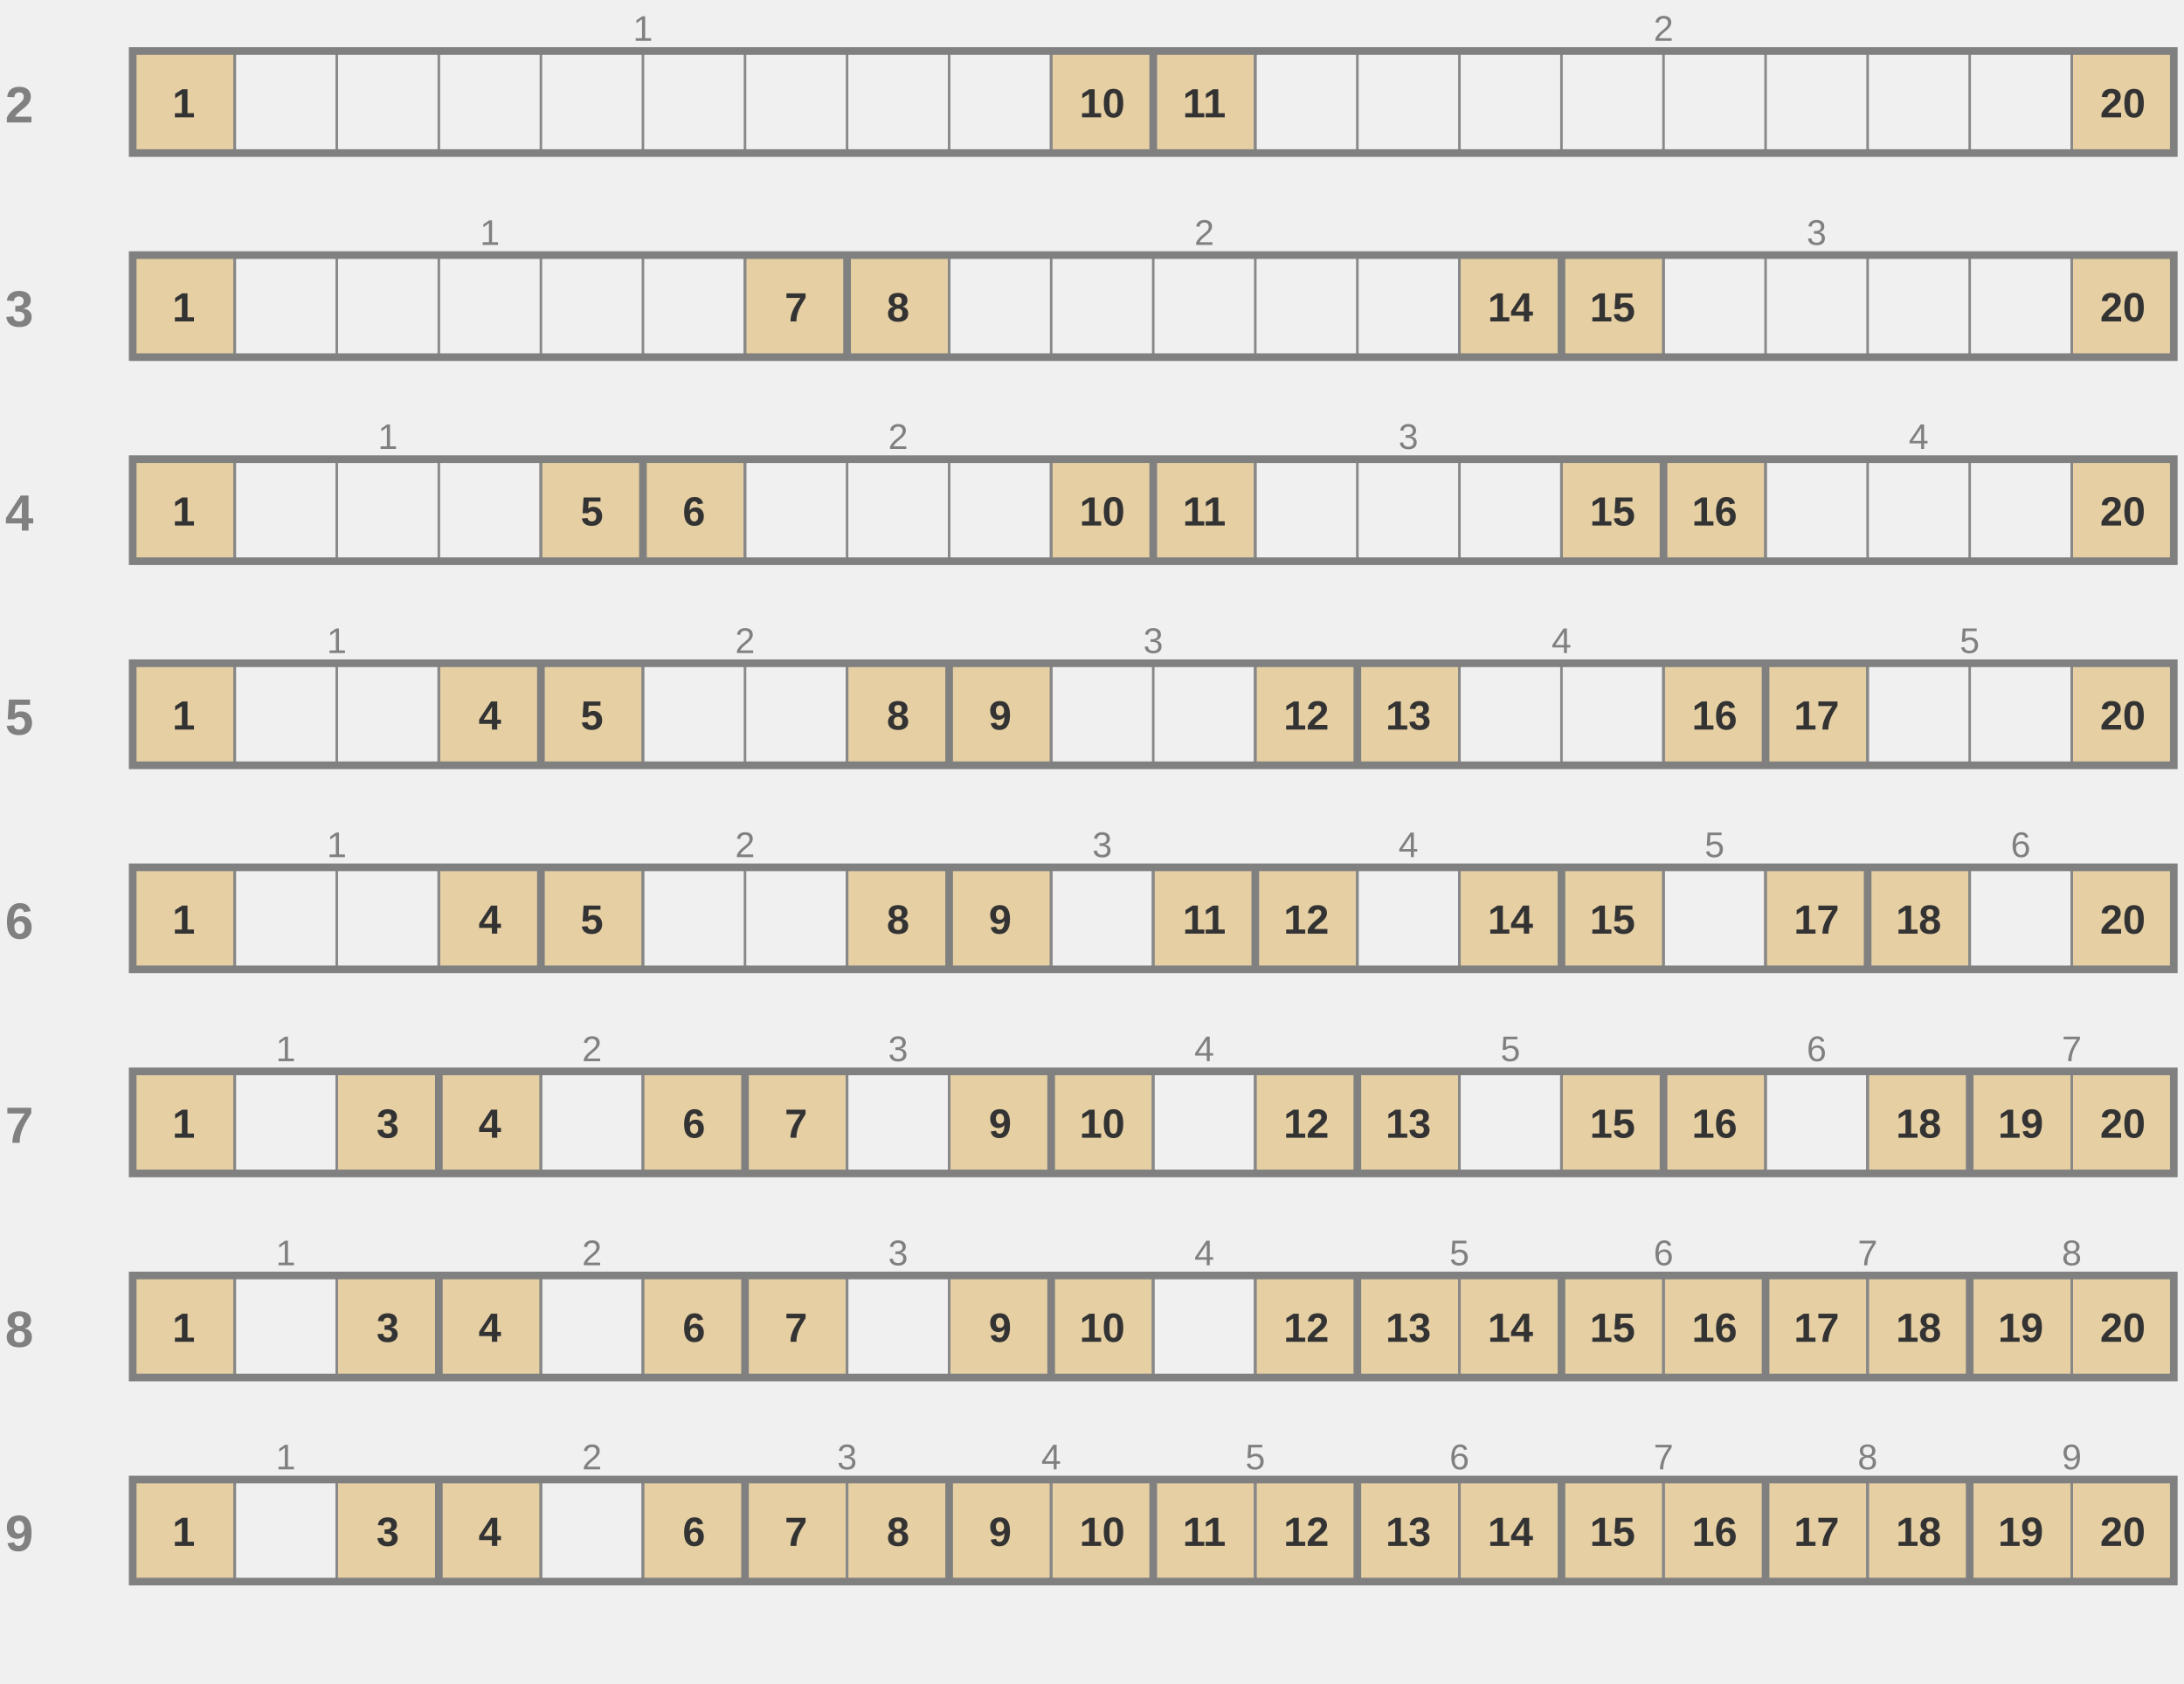
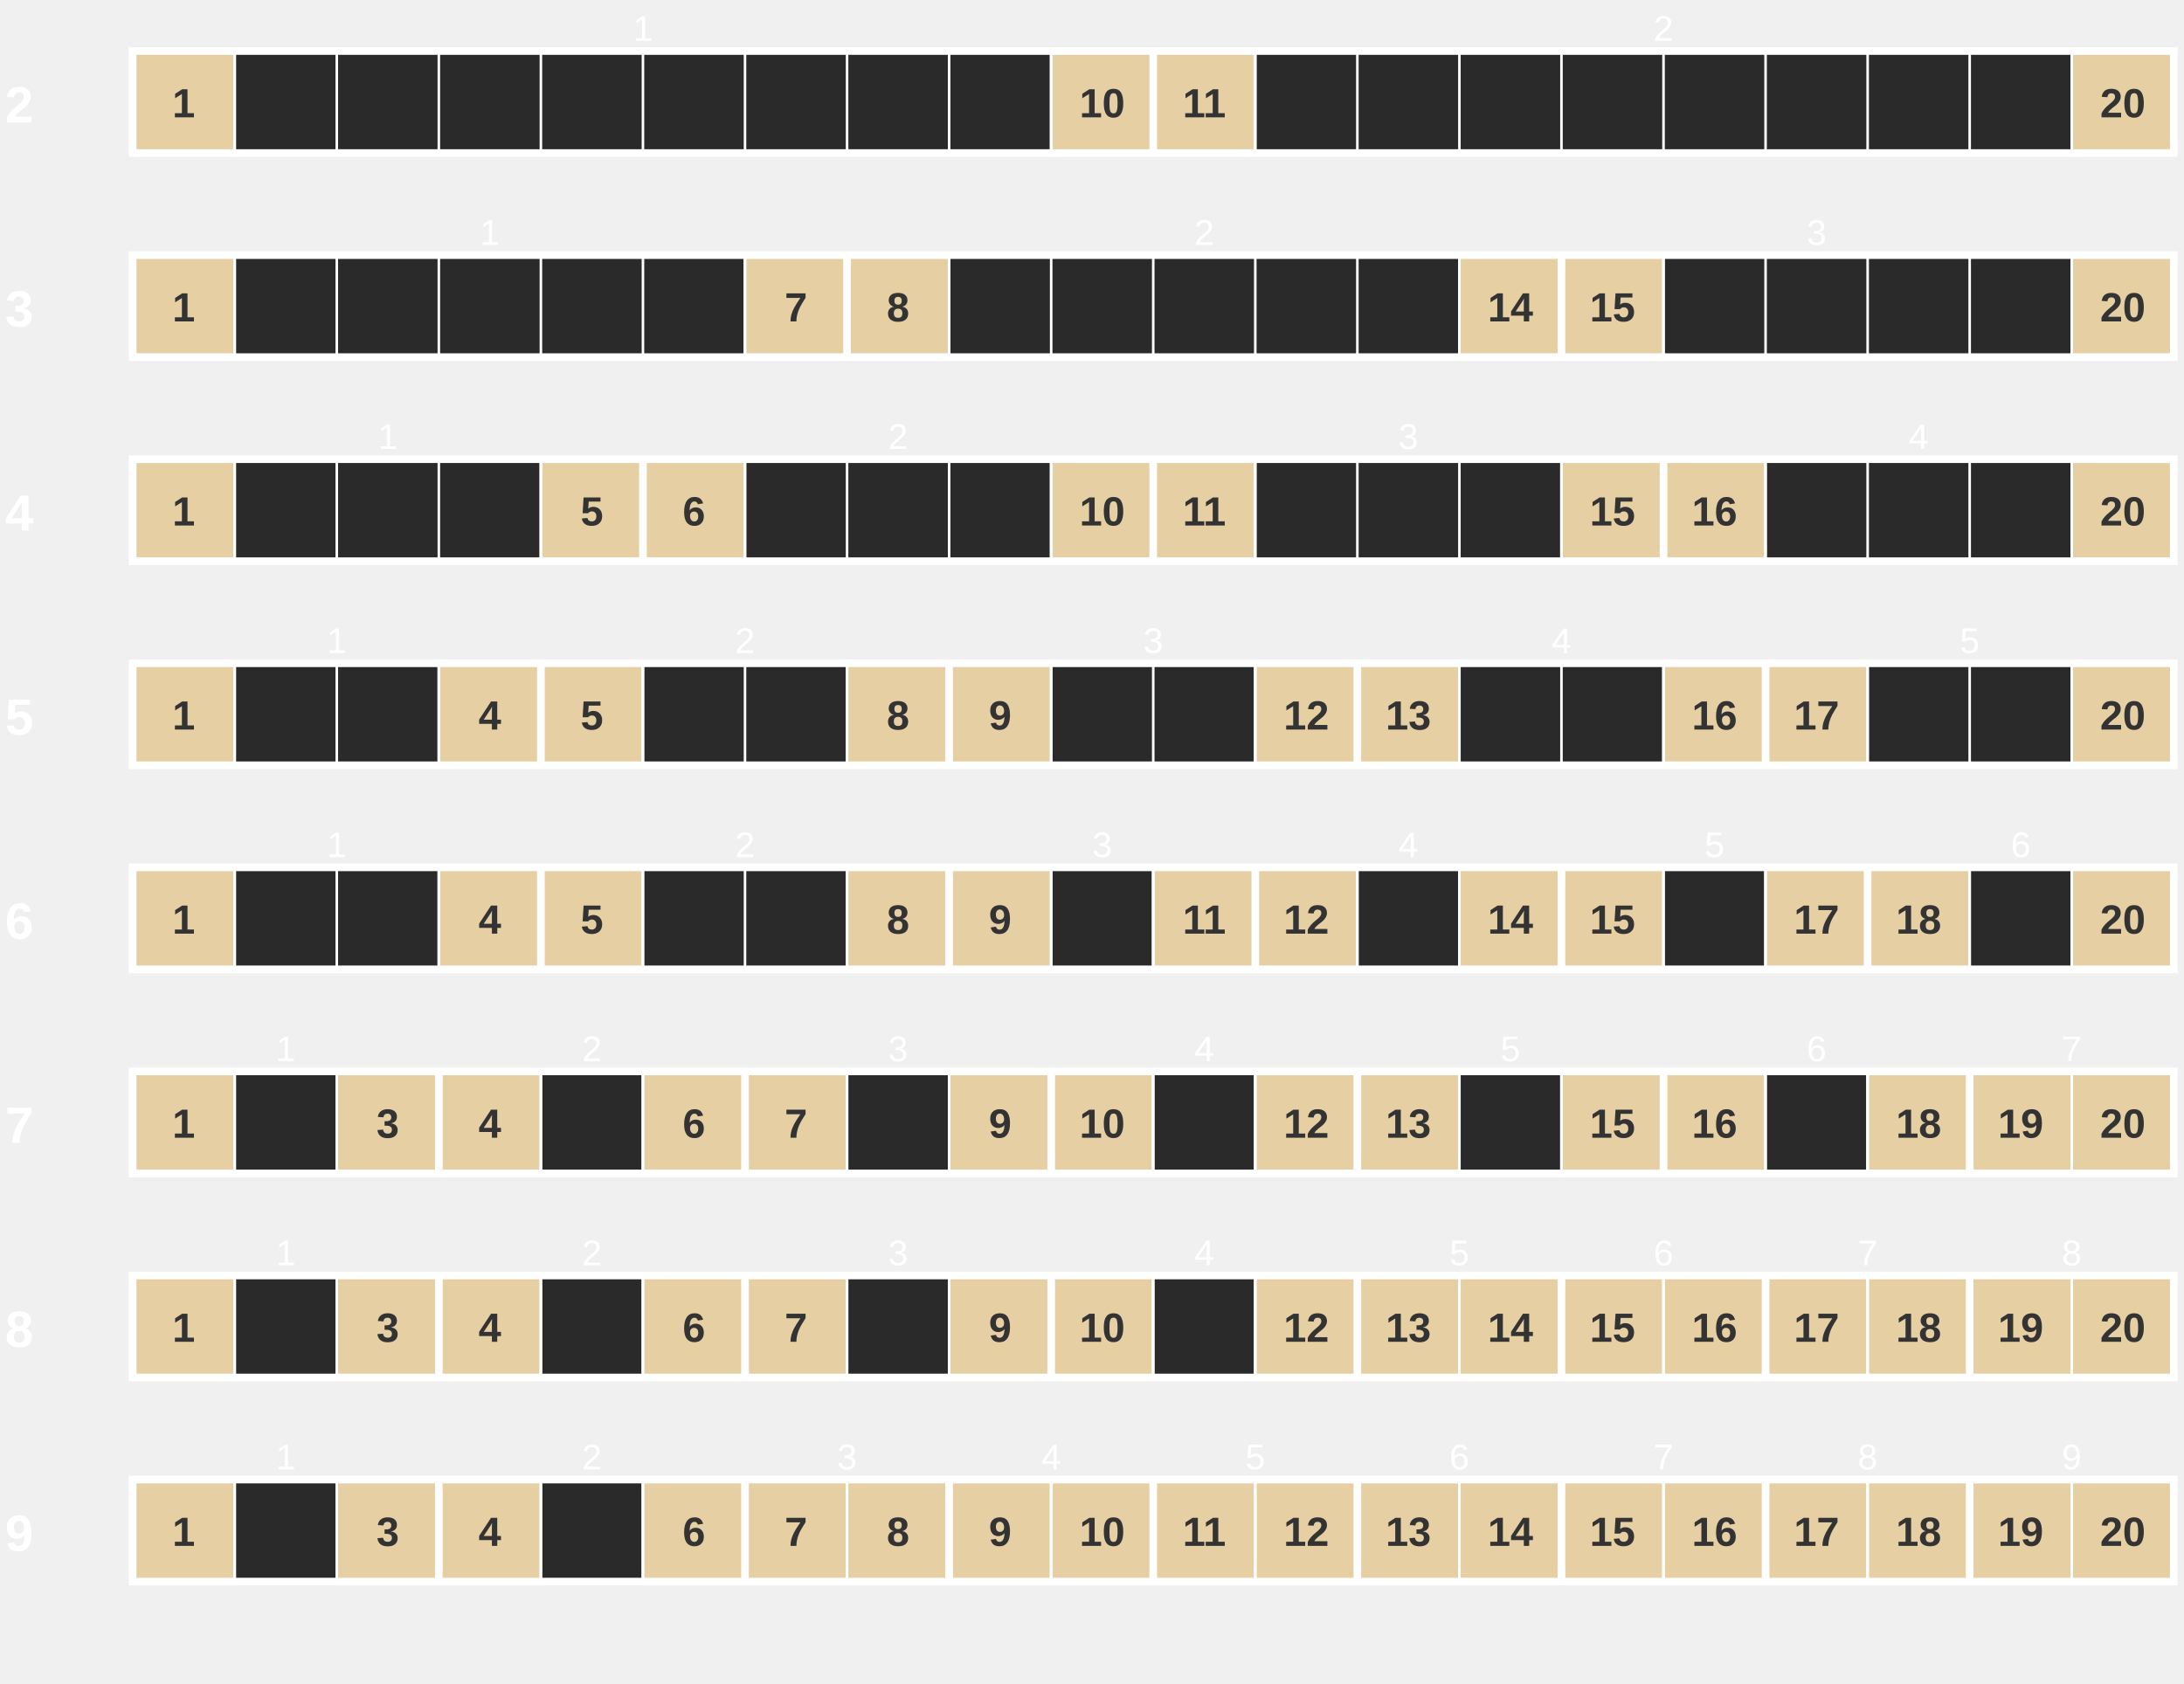
<svg xmlns="http://www.w3.org/2000/svg" viewBox="24 0 428 330" width="428" height="330">
  <style>
-     .cell { fill: #f0f0f0; stroke: #888; stroke-width: 0.5; }
-     .cell-numbered { fill: #e5cfa3; stroke: #888; stroke-width: 0.5; }
-     .group-divider { stroke: #808080; stroke-width: 1.5; }
+     .cell { fill: #2a2a2a; stroke: #fff; stroke-width: 0.5; }
+     .cell-numbered { fill: #e5cfa3; stroke: #fff; stroke-width: 0.5; }
+     .cell-dividers { stroke: #fff; stroke-width: 0.5; fill: none; }
+     .group-divider { stroke: #ffffff; stroke-width: 1.5; }
+     .row-border { fill: none; stroke: #ffffff; stroke-width: 1.5; }
    .number-text { font-family: Arial, sans-serif; font-size: 8px; font-weight: 600; text-anchor: middle; fill: #333; }
-     .label-text { font-family: Arial, sans-serif; font-size: 10px; font-weight: bold; fill: #808080; }
-     .group-label { font-family: Arial, sans-serif; font-size: 7px; text-anchor: middle; fill: #808080; }
+     .label-text { font-family: Arial, sans-serif; font-size: 10px; font-weight: bold; fill: #ffffff; }
+     .group-label { font-family: Arial, sans-serif; font-size: 7px; text-anchor: middle; fill: #ffffff; }
+     .row-label { font-family: Arial, sans-serif; font-size: 10px; font-weight: bold; fill: #ffffff; }
  </style>
  <g transform="translate(50, 10)">
-     <text x="-25" y="14" class="label-text">2</text>
+     <text x="-25" y="14" class="row-label">2</text>
    <text x="100" y="-2" class="group-label">1</text>
    <text x="300" y="-2" class="group-label">2</text>
    <rect x="0" y="0" width="20" height="20" class="cell-numbered" />
    <rect x="20" y="0" width="160" height="20" class="cell" />
    <rect x="180" y="0" width="20" height="20" class="cell-numbered" />
    <rect x="200" y="0" width="20" height="20" class="cell-numbered" />
    <rect x="220" y="0" width="160" height="20" class="cell" />
    <rect x="380" y="0" width="20" height="20" class="cell-numbered" />
-     <path d="M 20,0 v20 M 40,0 v20 M 60,0 v20 M 80,0 v20 M 100,0 v20 M 120,0 v20 M 140,0 v20 M 160,0 v20 M 180,0 v20 M 220,0 v20 M 240,0 v20 M 260,0 v20 M 280,0 v20 M 300,0 v20 M 320,0 v20 M 340,0 v20 M 360,0 v20 M 380,0 v20" stroke="#888" stroke-width="0.5" fill="none" />
+     <path d="M 20,0 v20 M 40,0 v20 M 60,0 v20 M 80,0 v20 M 100,0 v20 M 120,0 v20 M 140,0 v20 M 160,0 v20 M 180,0 v20 M 220,0 v20 M 240,0 v20 M 260,0 v20 M 280,0 v20 M 300,0 v20 M 320,0 v20 M 340,0 v20 M 360,0 v20 M 380,0 v20" class="cell-dividers" />
    <line x1="200" y1="0" x2="200" y2="20" class="group-divider" />
-     <rect x="0" y="0" width="400" height="20" fill="none" stroke="#808080" stroke-width="1.5" />
+     <rect x="0" y="0" width="400" height="20" class="row-border" />
    <text x="10" y="13" class="number-text">1</text>
    <text x="190" y="13" class="number-text">10</text>
    <text x="210" y="13" class="number-text">11</text>
    <text x="390" y="13" class="number-text">20</text>
  </g>
  <g transform="translate(50, 50)">
-     <text x="-25" y="14" class="label-text">3</text>
+     <text x="-25" y="14" class="row-label">3</text>
    <text x="70" y="-2" class="group-label">1</text>
    <text x="210" y="-2" class="group-label">2</text>
    <text x="330" y="-2" class="group-label">3</text>
    <rect x="0" y="0" width="20" height="20" class="cell-numbered" />
    <rect x="20" y="0" width="100" height="20" class="cell" />
    <rect x="120" y="0" width="20" height="20" class="cell-numbered" />
    <rect x="140" y="0" width="20" height="20" class="cell-numbered" />
    <rect x="160" y="0" width="100" height="20" class="cell" />
    <rect x="260" y="0" width="20" height="20" class="cell-numbered" />
    <rect x="280" y="0" width="20" height="20" class="cell-numbered" />
    <rect x="300" y="0" width="80" height="20" class="cell" />
    <rect x="380" y="0" width="20" height="20" class="cell-numbered" />
-     <path d="M 20,0 v20 M 40,0 v20 M 60,0 v20 M 80,0 v20 M 100,0 v20 M 120,0 v20 M 160,0 v20 M 180,0 v20 M 200,0 v20 M 220,0 v20 M 240,0 v20 M 260,0 v20 M 300,0 v20 M 320,0 v20 M 340,0 v20 M 360,0 v20 M 380,0 v20" stroke="#888" stroke-width="0.5" fill="none" />
+     <path d="M 20,0 v20 M 40,0 v20 M 60,0 v20 M 80,0 v20 M 100,0 v20 M 120,0 v20 M 160,0 v20 M 180,0 v20 M 200,0 v20 M 220,0 v20 M 240,0 v20 M 260,0 v20 M 300,0 v20 M 320,0 v20 M 340,0 v20 M 360,0 v20 M 380,0 v20" class="cell-dividers" />
    <line x1="140" y1="0" x2="140" y2="20" class="group-divider" />
    <line x1="280" y1="0" x2="280" y2="20" class="group-divider" />
-     <rect x="0" y="0" width="400" height="20" fill="none" stroke="#808080" stroke-width="1.5" />
+     <rect x="0" y="0" width="400" height="20" class="row-border" />
    <text x="10" y="13" class="number-text">1</text>
    <text x="130" y="13" class="number-text">7</text>
    <text x="150" y="13" class="number-text">8</text>
    <text x="270" y="13" class="number-text">14</text>
    <text x="290" y="13" class="number-text">15</text>
    <text x="390" y="13" class="number-text">20</text>
  </g>
  <g transform="translate(50, 90)">
-     <text x="-25" y="14" class="label-text">4</text>
+     <text x="-25" y="14" class="row-label">4</text>
    <text x="50" y="-2" class="group-label">1</text>
    <text x="150" y="-2" class="group-label">2</text>
    <text x="250" y="-2" class="group-label">3</text>
    <text x="350" y="-2" class="group-label">4</text>
    <rect x="0" y="0" width="20" height="20" class="cell-numbered" />
    <rect x="20" y="0" width="60" height="20" class="cell" />
    <rect x="80" y="0" width="20" height="20" class="cell-numbered" />
    <rect x="100" y="0" width="20" height="20" class="cell-numbered" />
    <rect x="120" y="0" width="60" height="20" class="cell" />
    <rect x="180" y="0" width="20" height="20" class="cell-numbered" />
    <rect x="200" y="0" width="20" height="20" class="cell-numbered" />
    <rect x="220" y="0" width="60" height="20" class="cell" />
    <rect x="280" y="0" width="20" height="20" class="cell-numbered" />
    <rect x="300" y="0" width="20" height="20" class="cell-numbered" />
    <rect x="320" y="0" width="60" height="20" class="cell" />
    <rect x="380" y="0" width="20" height="20" class="cell-numbered" />
-     <path d="M 20,0 v20 M 40,0 v20 M 60,0 v20 M 80,0 v20 M 120,0 v20 M 140,0 v20 M 160,0 v20 M 180,0 v20 M 220,0 v20 M 240,0 v20 M 260,0 v20 M 280,0 v20 M 320,0 v20 M 340,0 v20 M 360,0 v20 M 380,0 v20" stroke="#888" stroke-width="0.5" fill="none" />
+     <path d="M 20,0 v20 M 40,0 v20 M 60,0 v20 M 80,0 v20 M 120,0 v20 M 140,0 v20 M 160,0 v20 M 180,0 v20 M 220,0 v20 M 240,0 v20 M 260,0 v20 M 280,0 v20 M 320,0 v20 M 340,0 v20 M 360,0 v20 M 380,0 v20" class="cell-dividers" />
    <line x1="100" y1="0" x2="100" y2="20" class="group-divider" />
    <line x1="200" y1="0" x2="200" y2="20" class="group-divider" />
    <line x1="300" y1="0" x2="300" y2="20" class="group-divider" />
-     <rect x="0" y="0" width="400" height="20" fill="none" stroke="#808080" stroke-width="1.5" />
+     <rect x="0" y="0" width="400" height="20" class="row-border" />
    <text x="10" y="13" class="number-text">1</text>
    <text x="90" y="13" class="number-text">5</text>
    <text x="110" y="13" class="number-text">6</text>
    <text x="190" y="13" class="number-text">10</text>
    <text x="210" y="13" class="number-text">11</text>
    <text x="290" y="13" class="number-text">15</text>
    <text x="310" y="13" class="number-text">16</text>
    <text x="390" y="13" class="number-text">20</text>
  </g>
  <g transform="translate(50, 130)">
-     <text x="-25" y="14" class="label-text">5</text>
+     <text x="-25" y="14" class="row-label">5</text>
    <text x="40" y="-2" class="group-label">1</text>
    <text x="120" y="-2" class="group-label">2</text>
    <text x="200" y="-2" class="group-label">3</text>
    <text x="280" y="-2" class="group-label">4</text>
    <text x="360" y="-2" class="group-label">5</text>
    <rect x="0" y="0" width="20" height="20" class="cell-numbered" />
    <rect x="20" y="0" width="40" height="20" class="cell" />
    <rect x="60" y="0" width="20" height="20" class="cell-numbered" />
    <rect x="80" y="0" width="20" height="20" class="cell-numbered" />
    <rect x="100" y="0" width="40" height="20" class="cell" />
    <rect x="140" y="0" width="20" height="20" class="cell-numbered" />
    <rect x="160" y="0" width="20" height="20" class="cell-numbered" />
    <rect x="180" y="0" width="40" height="20" class="cell" />
    <rect x="220" y="0" width="20" height="20" class="cell-numbered" />
    <rect x="240" y="0" width="20" height="20" class="cell-numbered" />
    <rect x="260" y="0" width="40" height="20" class="cell" />
    <rect x="300" y="0" width="20" height="20" class="cell-numbered" />
    <rect x="320" y="0" width="20" height="20" class="cell-numbered" />
    <rect x="340" y="0" width="40" height="20" class="cell" />
    <rect x="380" y="0" width="20" height="20" class="cell-numbered" />
-     <path d="M 20,0 v20 M 40,0 v20 M 60,0 v20 M 100,0 v20 M 120,0 v20 M 140,0 v20 M 180,0 v20 M 200,0 v20 M 220,0 v20 M 260,0 v20 M 280,0 v20 M 300,0 v20 M 340,0 v20 M 360,0 v20 M 380,0 v20" stroke="#888" stroke-width="0.5" fill="none" />
+     <path d="M 20,0 v20 M 40,0 v20 M 60,0 v20 M 100,0 v20 M 120,0 v20 M 140,0 v20 M 180,0 v20 M 200,0 v20 M 220,0 v20 M 260,0 v20 M 280,0 v20 M 300,0 v20 M 340,0 v20 M 360,0 v20 M 380,0 v20" class="cell-dividers" />
    <line x1="80" y1="0" x2="80" y2="20" class="group-divider" />
    <line x1="160" y1="0" x2="160" y2="20" class="group-divider" />
    <line x1="240" y1="0" x2="240" y2="20" class="group-divider" />
    <line x1="320" y1="0" x2="320" y2="20" class="group-divider" />
-     <rect x="0" y="0" width="400" height="20" fill="none" stroke="#808080" stroke-width="1.5" />
+     <rect x="0" y="0" width="400" height="20" class="row-border" />
    <text x="10" y="13" class="number-text">1</text>
    <text x="70" y="13" class="number-text">4</text>
    <text x="90" y="13" class="number-text">5</text>
    <text x="150" y="13" class="number-text">8</text>
    <text x="170" y="13" class="number-text">9</text>
    <text x="230" y="13" class="number-text">12</text>
    <text x="250" y="13" class="number-text">13</text>
    <text x="310" y="13" class="number-text">16</text>
    <text x="330" y="13" class="number-text">17</text>
    <text x="390" y="13" class="number-text">20</text>
  </g>
  <g transform="translate(50, 170)">
-     <text x="-25" y="14" class="label-text">6</text>
+     <text x="-25" y="14" class="row-label">6</text>
    <text x="40" y="-2" class="group-label">1</text>
    <text x="120" y="-2" class="group-label">2</text>
    <text x="190" y="-2" class="group-label">3</text>
    <text x="250" y="-2" class="group-label">4</text>
    <text x="310" y="-2" class="group-label">5</text>
    <text x="370" y="-2" class="group-label">6</text>
    <rect x="0" y="0" width="20" height="20" class="cell-numbered" />
    <rect x="20" y="0" width="40" height="20" class="cell" />
    <rect x="60" y="0" width="20" height="20" class="cell-numbered" />
    <rect x="80" y="0" width="20" height="20" class="cell-numbered" />
    <rect x="100" y="0" width="40" height="20" class="cell" />
    <rect x="140" y="0" width="20" height="20" class="cell-numbered" />
    <rect x="160" y="0" width="20" height="20" class="cell-numbered" />
    <rect x="180" y="0" width="20" height="20" class="cell" />
    <rect x="200" y="0" width="20" height="20" class="cell-numbered" />
    <rect x="220" y="0" width="20" height="20" class="cell-numbered" />
    <rect x="240" y="0" width="20" height="20" class="cell" />
    <rect x="260" y="0" width="20" height="20" class="cell-numbered" />
    <rect x="280" y="0" width="20" height="20" class="cell-numbered" />
    <rect x="300" y="0" width="20" height="20" class="cell" />
    <rect x="320" y="0" width="20" height="20" class="cell-numbered" />
    <rect x="340" y="0" width="20" height="20" class="cell-numbered" />
    <rect x="360" y="0" width="20" height="20" class="cell" />
    <rect x="380" y="0" width="20" height="20" class="cell-numbered" />
-     <path d="M 20,0 v20 M 40,0 v20 M 60,0 v20 M 100,0 v20 M 120,0 v20 M 140,0 v20 M 180,0 v20 M 200,0 v20 M 240,0 v20 M 260,0 v20 M 300,0 v20 M 320,0 v20 M 360,0 v20 M 380,0 v20" stroke="#888" stroke-width="0.5" fill="none" />
+     <path d="M 20,0 v20 M 40,0 v20 M 60,0 v20 M 100,0 v20 M 120,0 v20 M 140,0 v20 M 180,0 v20 M 200,0 v20 M 240,0 v20 M 260,0 v20 M 300,0 v20 M 320,0 v20 M 360,0 v20 M 380,0 v20" class="cell-dividers" />
    <line x1="80" y1="0" x2="80" y2="20" class="group-divider" />
    <line x1="160" y1="0" x2="160" y2="20" class="group-divider" />
    <line x1="220" y1="0" x2="220" y2="20" class="group-divider" />
    <line x1="280" y1="0" x2="280" y2="20" class="group-divider" />
    <line x1="340" y1="0" x2="340" y2="20" class="group-divider" />
-     <rect x="0" y="0" width="400" height="20" fill="none" stroke="#808080" stroke-width="1.5" />
+     <rect x="0" y="0" width="400" height="20" class="row-border" />
    <text x="10" y="13" class="number-text">1</text>
    <text x="70" y="13" class="number-text">4</text>
    <text x="90" y="13" class="number-text">5</text>
    <text x="150" y="13" class="number-text">8</text>
    <text x="170" y="13" class="number-text">9</text>
    <text x="210" y="13" class="number-text">11</text>
    <text x="230" y="13" class="number-text">12</text>
    <text x="270" y="13" class="number-text">14</text>
    <text x="290" y="13" class="number-text">15</text>
    <text x="330" y="13" class="number-text">17</text>
    <text x="350" y="13" class="number-text">18</text>
    <text x="390" y="13" class="number-text">20</text>
  </g>
  <g transform="translate(50, 210)">
-     <text x="-25" y="14" class="label-text">7</text>
+     <text x="-25" y="14" class="row-label">7</text>
    <text x="30" y="-2" class="group-label">1</text>
    <text x="90" y="-2" class="group-label">2</text>
    <text x="150" y="-2" class="group-label">3</text>
    <text x="210" y="-2" class="group-label">4</text>
    <text x="270" y="-2" class="group-label">5</text>
    <text x="330" y="-2" class="group-label">6</text>
    <text x="380" y="-2" class="group-label">7</text>
    <rect x="0" y="0" width="20" height="20" class="cell-numbered" />
    <rect x="20" y="0" width="20" height="20" class="cell" />
    <rect x="40" y="0" width="20" height="20" class="cell-numbered" />
    <rect x="60" y="0" width="20" height="20" class="cell-numbered" />
    <rect x="80" y="0" width="20" height="20" class="cell" />
    <rect x="100" y="0" width="20" height="20" class="cell-numbered" />
    <rect x="120" y="0" width="20" height="20" class="cell-numbered" />
    <rect x="140" y="0" width="20" height="20" class="cell" />
    <rect x="160" y="0" width="20" height="20" class="cell-numbered" />
    <rect x="180" y="0" width="20" height="20" class="cell-numbered" />
    <rect x="200" y="0" width="20" height="20" class="cell" />
    <rect x="220" y="0" width="20" height="20" class="cell-numbered" />
    <rect x="240" y="0" width="20" height="20" class="cell-numbered" />
    <rect x="260" y="0" width="20" height="20" class="cell" />
    <rect x="280" y="0" width="20" height="20" class="cell-numbered" />
    <rect x="300" y="0" width="20" height="20" class="cell-numbered" />
    <rect x="320" y="0" width="20" height="20" class="cell" />
    <rect x="340" y="0" width="20" height="20" class="cell-numbered" />
    <rect x="360" y="0" width="20" height="20" class="cell-numbered" />
    <rect x="380" y="0" width="20" height="20" class="cell-numbered" />
-     <path d="M 20,0 v20 M 40,0 v20 M 80,0 v20 M 100,0 v20 M 140,0 v20 M 160,0 v20 M 200,0 v20 M 220,0 v20 M 260,0 v20 M 280,0 v20 M 320,0 v20 M 340,0 v20 M 380,0 v20" stroke="#888" stroke-width="0.5" fill="none" />
+     <path d="M 20,0 v20 M 40,0 v20 M 80,0 v20 M 100,0 v20 M 140,0 v20 M 160,0 v20 M 200,0 v20 M 220,0 v20 M 260,0 v20 M 280,0 v20 M 320,0 v20 M 340,0 v20 M 380,0 v20" class="cell-dividers" />
    <line x1="60" y1="0" x2="60" y2="20" class="group-divider" />
    <line x1="120" y1="0" x2="120" y2="20" class="group-divider" />
    <line x1="180" y1="0" x2="180" y2="20" class="group-divider" />
    <line x1="240" y1="0" x2="240" y2="20" class="group-divider" />
    <line x1="300" y1="0" x2="300" y2="20" class="group-divider" />
    <line x1="360" y1="0" x2="360" y2="20" class="group-divider" />
-     <rect x="0" y="0" width="400" height="20" fill="none" stroke="#808080" stroke-width="1.5" />
+     <rect x="0" y="0" width="400" height="20" class="row-border" />
    <text x="10" y="13" class="number-text">1</text>
    <text x="50" y="13" class="number-text">3</text>
    <text x="70" y="13" class="number-text">4</text>
    <text x="110" y="13" class="number-text">6</text>
    <text x="130" y="13" class="number-text">7</text>
    <text x="170" y="13" class="number-text">9</text>
    <text x="190" y="13" class="number-text">10</text>
    <text x="230" y="13" class="number-text">12</text>
    <text x="250" y="13" class="number-text">13</text>
    <text x="290" y="13" class="number-text">15</text>
    <text x="310" y="13" class="number-text">16</text>
    <text x="350" y="13" class="number-text">18</text>
    <text x="370" y="13" class="number-text">19</text>
    <text x="390" y="13" class="number-text">20</text>
  </g>
  <g transform="translate(50, 250)">
-     <text x="-25" y="14" class="label-text">8</text>
+     <text x="-25" y="14" class="row-label">8</text>
    <text x="30" y="-2" class="group-label">1</text>
    <text x="90" y="-2" class="group-label">2</text>
    <text x="150" y="-2" class="group-label">3</text>
    <text x="210" y="-2" class="group-label">4</text>
    <text x="260" y="-2" class="group-label">5</text>
    <text x="300" y="-2" class="group-label">6</text>
    <text x="340" y="-2" class="group-label">7</text>
    <text x="380" y="-2" class="group-label">8</text>
    <rect x="0" y="0" width="20" height="20" class="cell-numbered" />
    <rect x="20" y="0" width="20" height="20" class="cell" />
    <rect x="40" y="0" width="20" height="20" class="cell-numbered" />
    <rect x="60" y="0" width="20" height="20" class="cell-numbered" />
    <rect x="80" y="0" width="20" height="20" class="cell" />
    <rect x="100" y="0" width="20" height="20" class="cell-numbered" />
    <rect x="120" y="0" width="20" height="20" class="cell-numbered" />
    <rect x="140" y="0" width="20" height="20" class="cell" />
    <rect x="160" y="0" width="20" height="20" class="cell-numbered" />
    <rect x="180" y="0" width="20" height="20" class="cell-numbered" />
    <rect x="200" y="0" width="20" height="20" class="cell" />
    <rect x="220" y="0" width="20" height="20" class="cell-numbered" />
    <rect x="240" y="0" width="20" height="20" class="cell-numbered" />
    <rect x="260" y="0" width="20" height="20" class="cell-numbered" />
    <rect x="280" y="0" width="20" height="20" class="cell-numbered" />
    <rect x="300" y="0" width="20" height="20" class="cell-numbered" />
    <rect x="320" y="0" width="20" height="20" class="cell-numbered" />
    <rect x="340" y="0" width="20" height="20" class="cell-numbered" />
    <rect x="360" y="0" width="20" height="20" class="cell-numbered" />
    <rect x="380" y="0" width="20" height="20" class="cell-numbered" />
-     <path d="M 20,0 v20 M 40,0 v20 M 80,0 v20 M 100,0 v20 M 140,0 v20 M 160,0 v20 M 200,0 v20 M 220,0 v20 M 260,0 v20 M 300,0 v20 M 340,0 v20 M 380,0 v20" stroke="#888" stroke-width="0.5" fill="none" />
+     <path d="M 20,0 v20 M 40,0 v20 M 80,0 v20 M 100,0 v20 M 140,0 v20 M 160,0 v20 M 200,0 v20 M 220,0 v20 M 260,0 v20 M 300,0 v20 M 340,0 v20 M 380,0 v20" class="cell-dividers" />
    <line x1="60" y1="0" x2="60" y2="20" class="group-divider" />
    <line x1="120" y1="0" x2="120" y2="20" class="group-divider" />
    <line x1="180" y1="0" x2="180" y2="20" class="group-divider" />
    <line x1="240" y1="0" x2="240" y2="20" class="group-divider" />
    <line x1="280" y1="0" x2="280" y2="20" class="group-divider" />
    <line x1="320" y1="0" x2="320" y2="20" class="group-divider" />
    <line x1="360" y1="0" x2="360" y2="20" class="group-divider" />
-     <rect x="0" y="0" width="400" height="20" fill="none" stroke="#808080" stroke-width="1.5" />
+     <rect x="0" y="0" width="400" height="20" class="row-border" />
    <text x="10" y="13" class="number-text">1</text>
    <text x="50" y="13" class="number-text">3</text>
    <text x="70" y="13" class="number-text">4</text>
    <text x="110" y="13" class="number-text">6</text>
    <text x="130" y="13" class="number-text">7</text>
    <text x="170" y="13" class="number-text">9</text>
    <text x="190" y="13" class="number-text">10</text>
    <text x="230" y="13" class="number-text">12</text>
    <text x="250" y="13" class="number-text">13</text>
    <text x="270" y="13" class="number-text">14</text>
    <text x="290" y="13" class="number-text">15</text>
    <text x="310" y="13" class="number-text">16</text>
    <text x="330" y="13" class="number-text">17</text>
    <text x="350" y="13" class="number-text">18</text>
    <text x="370" y="13" class="number-text">19</text>
    <text x="390" y="13" class="number-text">20</text>
  </g>
  <g transform="translate(50, 290)">
-     <text x="-25" y="14" class="label-text">9</text>
+     <text x="-25" y="14" class="row-label">9</text>
    <text x="30" y="-2" class="group-label">1</text>
    <text x="90" y="-2" class="group-label">2</text>
    <text x="140" y="-2" class="group-label">3</text>
    <text x="180" y="-2" class="group-label">4</text>
    <text x="220" y="-2" class="group-label">5</text>
    <text x="260" y="-2" class="group-label">6</text>
    <text x="300" y="-2" class="group-label">7</text>
    <text x="340" y="-2" class="group-label">8</text>
    <text x="380" y="-2" class="group-label">9</text>
    <rect x="0" y="0" width="20" height="20" class="cell-numbered" />
    <rect x="20" y="0" width="20" height="20" class="cell" />
    <rect x="40" y="0" width="20" height="20" class="cell-numbered" />
    <rect x="60" y="0" width="20" height="20" class="cell-numbered" />
    <rect x="80" y="0" width="20" height="20" class="cell" />
    <rect x="100" y="0" width="20" height="20" class="cell-numbered" />
    <rect x="120" y="0" width="20" height="20" class="cell-numbered" />
    <rect x="140" y="0" width="20" height="20" class="cell-numbered" />
    <rect x="160" y="0" width="20" height="20" class="cell-numbered" />
    <rect x="180" y="0" width="20" height="20" class="cell-numbered" />
    <rect x="200" y="0" width="20" height="20" class="cell-numbered" />
    <rect x="220" y="0" width="20" height="20" class="cell-numbered" />
    <rect x="240" y="0" width="20" height="20" class="cell-numbered" />
    <rect x="260" y="0" width="20" height="20" class="cell-numbered" />
    <rect x="280" y="0" width="20" height="20" class="cell-numbered" />
    <rect x="300" y="0" width="20" height="20" class="cell-numbered" />
    <rect x="320" y="0" width="20" height="20" class="cell-numbered" />
    <rect x="340" y="0" width="20" height="20" class="cell-numbered" />
    <rect x="360" y="0" width="20" height="20" class="cell-numbered" />
    <rect x="380" y="0" width="20" height="20" class="cell-numbered" />
-     <path d="M 20,0 v20 M 40,0 v20 M 80,0 v20 M 100,0 v20 M 140,0 v20 M 180,0 v20 M 220,0 v20 M 260,0 v20 M 300,0 v20 M 340,0 v20 M 380,0 v20" stroke="#888" stroke-width="0.5" fill="none" />
+     <path d="M 20,0 v20 M 40,0 v20 M 80,0 v20 M 100,0 v20 M 140,0 v20 M 180,0 v20 M 220,0 v20 M 260,0 v20 M 300,0 v20 M 340,0 v20 M 380,0 v20" class="cell-dividers" />
    <line x1="60" y1="0" x2="60" y2="20" class="group-divider" />
    <line x1="120" y1="0" x2="120" y2="20" class="group-divider" />
    <line x1="160" y1="0" x2="160" y2="20" class="group-divider" />
    <line x1="200" y1="0" x2="200" y2="20" class="group-divider" />
    <line x1="240" y1="0" x2="240" y2="20" class="group-divider" />
    <line x1="280" y1="0" x2="280" y2="20" class="group-divider" />
    <line x1="320" y1="0" x2="320" y2="20" class="group-divider" />
    <line x1="360" y1="0" x2="360" y2="20" class="group-divider" />
-     <rect x="0" y="0" width="400" height="20" fill="none" stroke="#808080" stroke-width="1.5" />
+     <rect x="0" y="0" width="400" height="20" class="row-border" />
    <text x="10" y="13" class="number-text">1</text>
    <text x="50" y="13" class="number-text">3</text>
    <text x="70" y="13" class="number-text">4</text>
    <text x="110" y="13" class="number-text">6</text>
    <text x="130" y="13" class="number-text">7</text>
    <text x="150" y="13" class="number-text">8</text>
    <text x="170" y="13" class="number-text">9</text>
    <text x="190" y="13" class="number-text">10</text>
    <text x="210" y="13" class="number-text">11</text>
    <text x="230" y="13" class="number-text">12</text>
    <text x="250" y="13" class="number-text">13</text>
    <text x="270" y="13" class="number-text">14</text>
    <text x="290" y="13" class="number-text">15</text>
    <text x="310" y="13" class="number-text">16</text>
    <text x="330" y="13" class="number-text">17</text>
    <text x="350" y="13" class="number-text">18</text>
    <text x="370" y="13" class="number-text">19</text>
    <text x="390" y="13" class="number-text">20</text>
  </g>
</svg>
